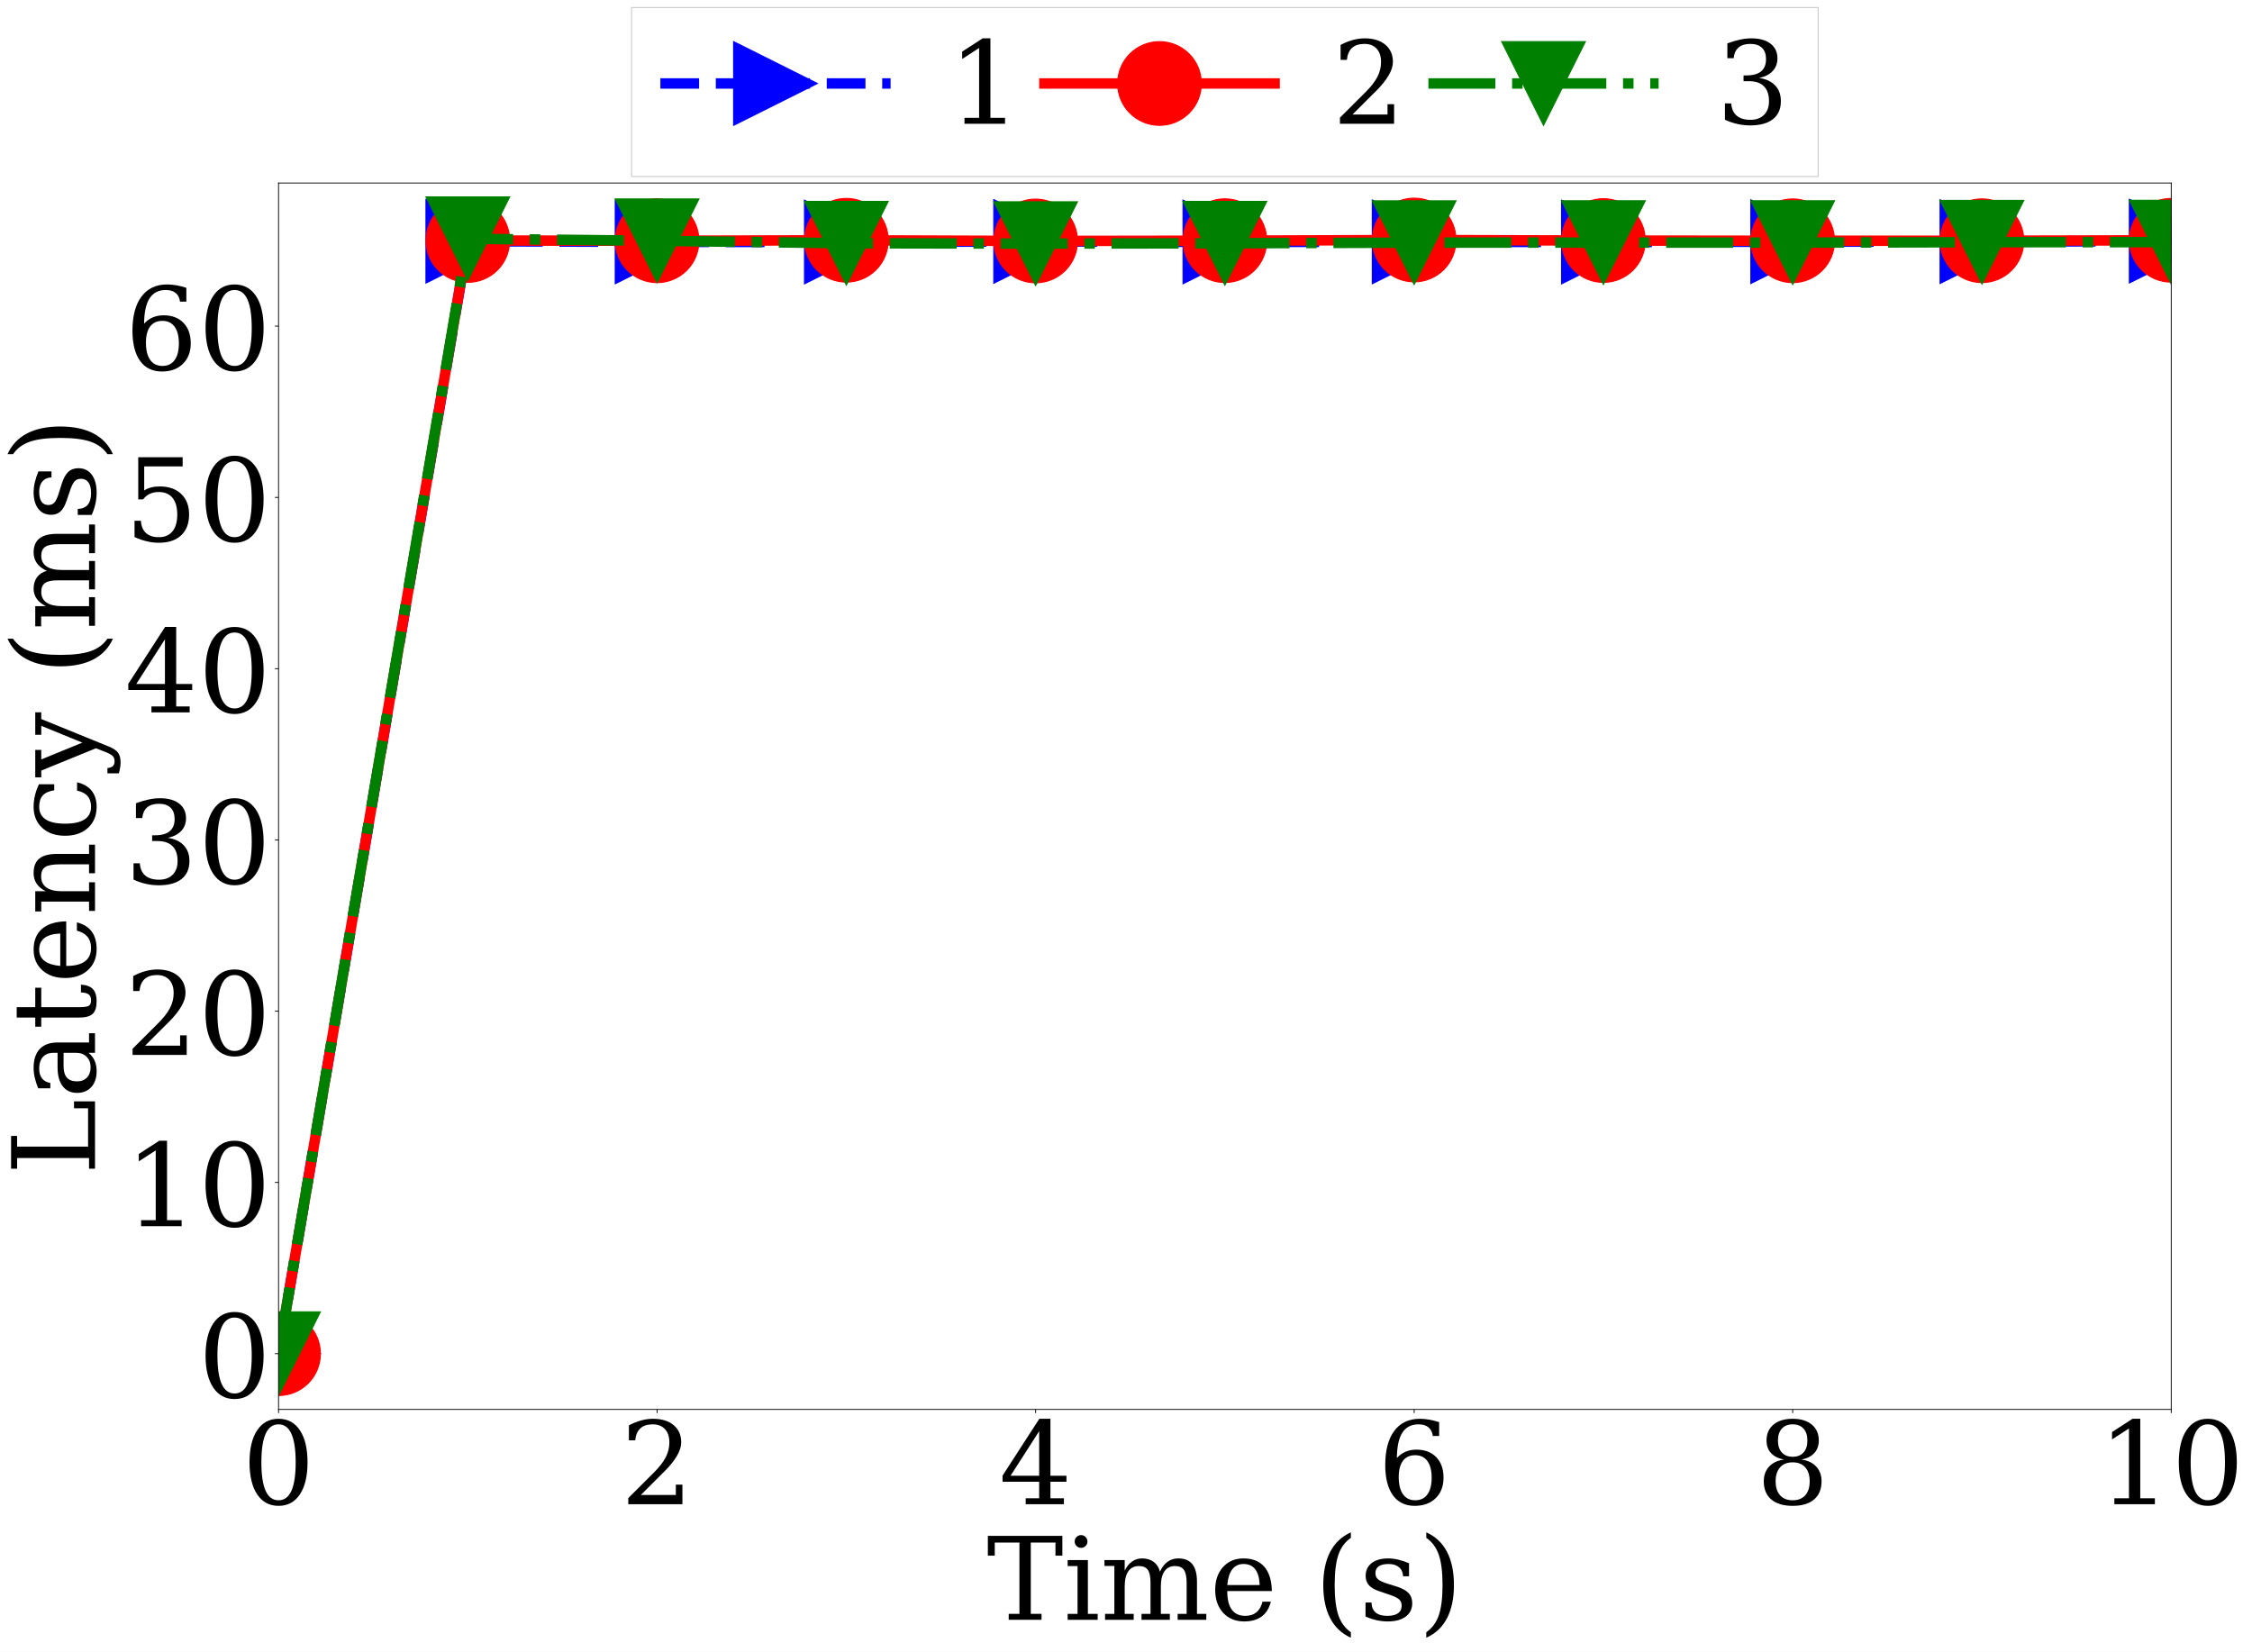
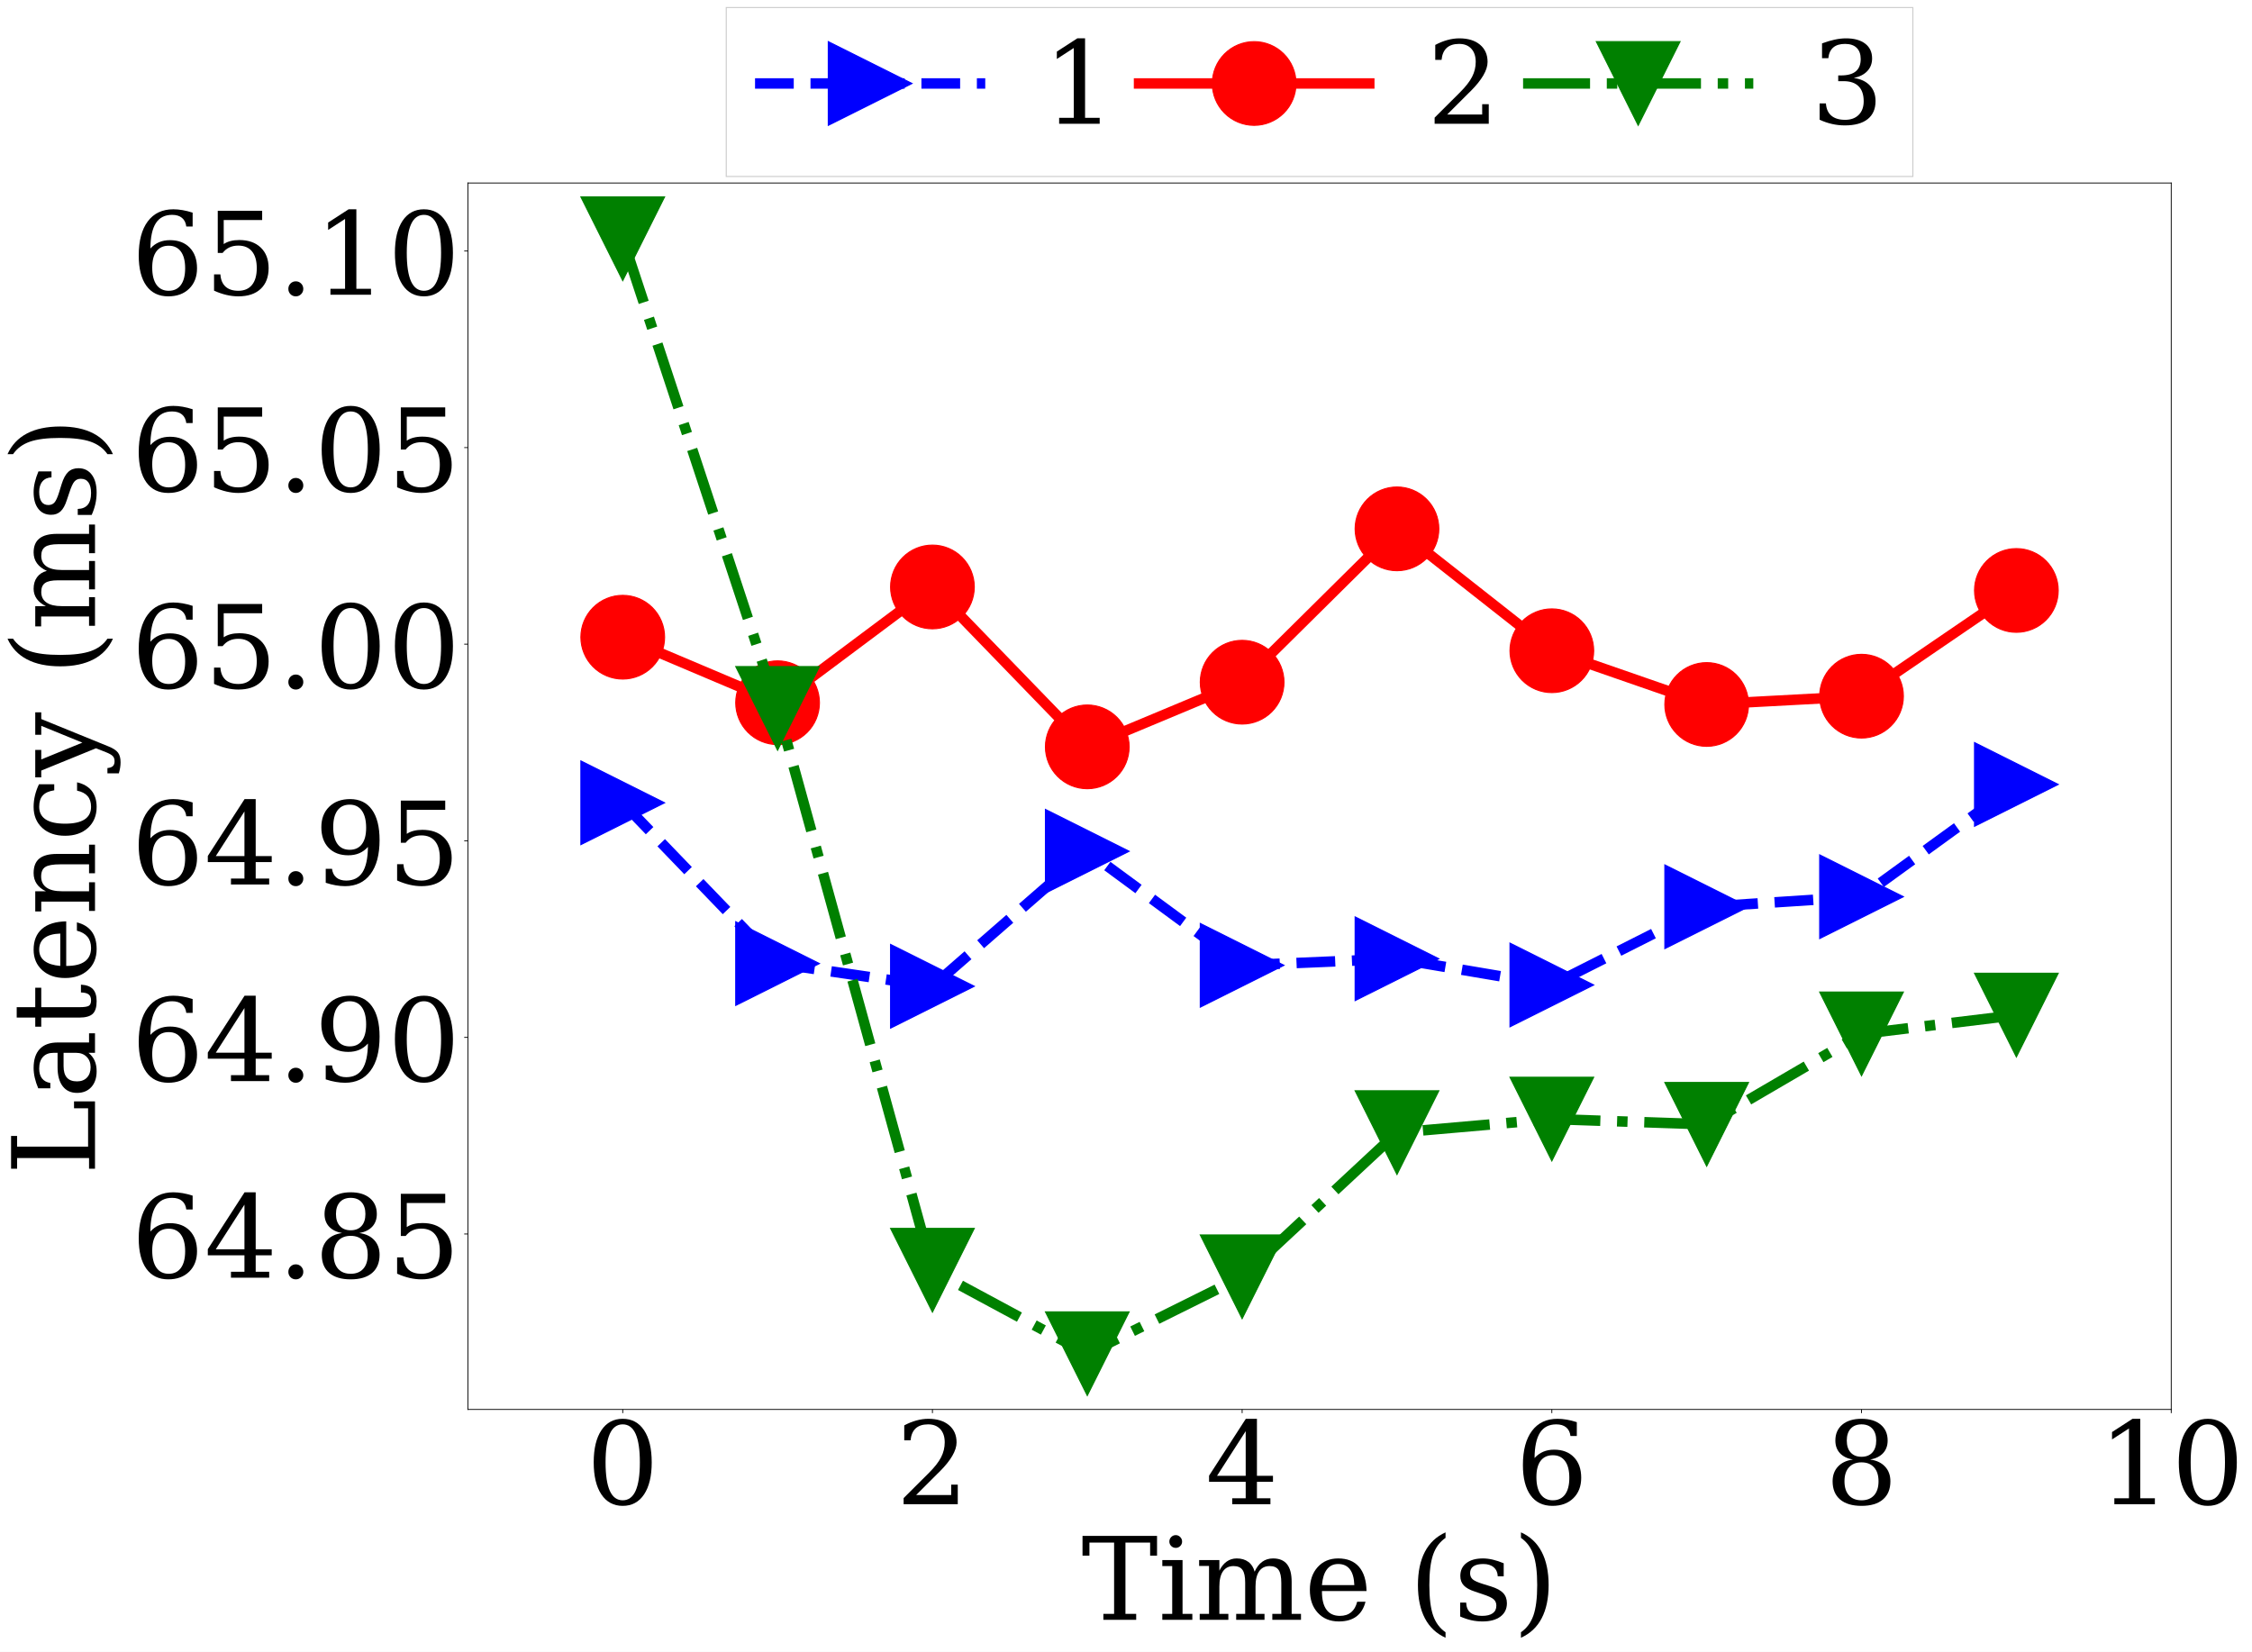
- <svg xmlns="http://www.w3.org/2000/svg" xmlns:xlink="http://www.w3.org/1999/xlink" width="2152.118pt" height="1578.09pt" viewBox="0 0 2152.118 1578.09" version="1.1">
+ <svg xmlns="http://www.w3.org/2000/svg" xmlns:xlink="http://www.w3.org/1999/xlink" width="2152.093pt" height="1578.09pt" viewBox="0 0 2152.093 1578.09" version="1.1">
  <defs>
    <style type="text/css">*{stroke-linejoin: round; stroke-linecap: butt}</style>
  </defs>
  <g id="figure_1">
    <g id="patch_1">
-       <path d="M 0 1578.09  L 2152.118 1578.09  L 2152.118 0  L 0 0  z " style="fill: #ffffff; stroke: #ffffff; stroke-linejoin: miter" />
+       <path d="M 0 1578.09  L 2152.093 1578.09  L 2152.093 0  L 0 0  z " style="fill: #ffffff; stroke: #ffffff; stroke-linejoin: miter" />
    </g>
    <g id="axes_1">
      <g id="patch_2">
-         <path d="M 266.198 1346.972  L 2074.931 1346.972  L 2074.931 174.895  L 266.198 174.895  z " style="fill: #ffffff" />
+         <path d="M 447.133 1346.972  L 2074.905 1346.972  L 2074.905 174.895  L 447.133 174.895  z " style="fill: #ffffff" />
      </g>
      <g id="matplotlib.axis_1">
        <g id="xtick_1">
          <g id="line2d_1">
            <defs>
-               <path id="m5464027786" d="M 0 0  L 0 3.5  " style="stroke: #000000; stroke-width: 0.8" />
-             </defs>
-             <g>
-               <use xlink:href="#m5464027786" x="266.198" y="1346.972" style="stroke: #000000; stroke-width: 0.8" />
+               <path id="ma555bbf91b" d="M 0 0  L 0 3.5  " style="stroke: #000000; stroke-width: 0.8" />
+             </defs>
+             <g>
+               <use xlink:href="#ma555bbf91b" x="595.112" y="1346.972" style="stroke: #000000; stroke-width: 0.8" />
            </g>
          </g>
          <g id="text_1">
-             <g transform="translate(231.2047 1437.554) scale(1.1 -1.1)">
+             <g transform="translate(560.1184 1437.554) scale(1.1 -1.1)">
              <defs>
                <path id="DejaVuSerif-30" d="M 2034 219  Q 2513 219 2750 744  Q 2988 1269 2988 2328  Q 2988 3391 2750 3916  Q 2513 4441 2034 4441  Q 1556 4441 1318 3916  Q 1081 3391 1081 2328  Q 1081 1269 1318 744  Q 1556 219 2034 219  z M 2034 -91  Q 1275 -91 848 546  Q 422 1184 422 2328  Q 422 3475 848 4112  Q 1275 4750 2034 4750  Q 2797 4750 3222 4112  Q 3647 3475 3647 2328  Q 3647 1184 3222 546  Q 2797 -91 2034 -91  z " transform="scale(0.015625)" />
              </defs>
              <use xlink:href="#DejaVuSerif-30" />
            </g>
          </g>
        </g>
        <g id="xtick_2">
          <g id="line2d_2">
            <g>
-               <use xlink:href="#m5464027786" x="627.945" y="1346.972" style="stroke: #000000; stroke-width: 0.8" />
+               <use xlink:href="#ma555bbf91b" x="891.071" y="1346.972" style="stroke: #000000; stroke-width: 0.8" />
            </g>
          </g>
          <g id="text_2">
-             <g transform="translate(592.9512 1437.554) scale(1.1 -1.1)">
+             <g transform="translate(856.077 1437.554) scale(1.1 -1.1)">
              <defs>
                <path id="DejaVuSerif-32" d="M 819 3553  L 469 3553  L 469 4384  Q 803 4563 1142 4656  Q 1481 4750 1806 4750  Q 2534 4750 2956 4397  Q 3378 4044 3378 3438  Q 3378 2753 2422 1800  Q 2347 1728 2309 1691  L 1131 513  L 3078 513  L 3078 1088  L 3444 1088  L 3444 0  L 434 0  L 434 341  L 1850 1753  Q 2319 2222 2519 2614  Q 2719 3006 2719 3438  Q 2719 3909 2473 4175  Q 2228 4441 1797 4441  Q 1350 4441 1106 4219  Q 863 3997 819 3553  z " transform="scale(0.015625)" />
              </defs>
              <use xlink:href="#DejaVuSerif-32" />
            </g>
          </g>
        </g>
        <g id="xtick_3">
          <g id="line2d_3">
            <g>
-               <use xlink:href="#m5464027786" x="989.691" y="1346.972" style="stroke: #000000; stroke-width: 0.8" />
+               <use xlink:href="#ma555bbf91b" x="1187.029" y="1346.972" style="stroke: #000000; stroke-width: 0.8" />
            </g>
          </g>
          <g id="text_3">
-             <g transform="translate(954.6977 1437.554) scale(1.1 -1.1)">
+             <g transform="translate(1152.036 1437.554) scale(1.1 -1.1)">
              <defs>
                <path id="DejaVuSerif-34" d="M 2234 1581  L 2234 4063  L 641 1581  L 2234 1581  z M 3609 0  L 1484 0  L 1484 331  L 2234 331  L 2234 1247  L 197 1247  L 197 1588  L 2241 4750  L 2859 4750  L 2859 1581  L 3750 1581  L 3750 1247  L 2859 1247  L 2859 331  L 3609 331  L 3609 0  z " transform="scale(0.015625)" />
              </defs>
              <use xlink:href="#DejaVuSerif-34" />
            </g>
          </g>
        </g>
        <g id="xtick_4">
          <g id="line2d_4">
            <g>
-               <use xlink:href="#m5464027786" x="1351.438" y="1346.972" style="stroke: #000000; stroke-width: 0.8" />
+               <use xlink:href="#ma555bbf91b" x="1482.988" y="1346.972" style="stroke: #000000; stroke-width: 0.8" />
            </g>
          </g>
          <g id="text_4">
-             <g transform="translate(1316.444 1437.554) scale(1.1 -1.1)">
+             <g transform="translate(1447.994 1437.554) scale(1.1 -1.1)">
              <defs>
                <path id="DejaVuSerif-36" d="M 2094 219  Q 2534 219 2771 542  Q 3009 866 3009 1472  Q 3009 2078 2771 2401  Q 2534 2725 2094 2725  Q 1647 2725 1412 2412  Q 1178 2100 1178 1509  Q 1178 888 1415 553  Q 1653 219 2094 219  z M 1075 2569  Q 1288 2803 1556 2918  Q 1825 3034 2163 3034  Q 2859 3034 3264 2615  Q 3669 2197 3669 1472  Q 3669 763 3233 336  Q 2797 -91 2069 -91  Q 1278 -91 853 498  Q 428 1088 428 2181  Q 428 3406 931 4078  Q 1434 4750 2350 4750  Q 2597 4750 2869 4703  Q 3141 4656 3425 4563  L 3425 3794  L 3072 3794  Q 3034 4109 2831 4275  Q 2628 4441 2284 4441  Q 1678 4441 1381 3981  Q 1084 3522 1075 2569  z " transform="scale(0.015625)" />
              </defs>
              <use xlink:href="#DejaVuSerif-36" />
            </g>
          </g>
        </g>
        <g id="xtick_5">
          <g id="line2d_5">
            <g>
-               <use xlink:href="#m5464027786" x="1713.184" y="1346.972" style="stroke: #000000; stroke-width: 0.8" />
+               <use xlink:href="#ma555bbf91b" x="1778.947" y="1346.972" style="stroke: #000000; stroke-width: 0.8" />
            </g>
          </g>
          <g id="text_5">
-             <g transform="translate(1678.191 1437.554) scale(1.1 -1.1)">
+             <g transform="translate(1743.953 1437.554) scale(1.1 -1.1)">
              <defs>
                <path id="DejaVuSerif-38" d="M 2981 1275  Q 2981 1775 2732 2051  Q 2484 2328 2034 2328  Q 1584 2328 1336 2051  Q 1088 1775 1088 1275  Q 1088 772 1336 495  Q 1584 219 2034 219  Q 2484 219 2732 495  Q 2981 772 2981 1275  z M 2853 3541  Q 2853 3966 2637 4203  Q 2422 4441 2034 4441  Q 1650 4441 1433 4203  Q 1216 3966 1216 3541  Q 1216 3113 1433 2875  Q 1650 2638 2034 2638  Q 2422 2638 2637 2875  Q 2853 3113 2853 3541  z M 2516 2484  Q 3047 2413 3344 2092  Q 3641 1772 3641 1275  Q 3641 619 3225 264  Q 2809 -91 2034 -91  Q 1263 -91 845 264  Q 428 619 428 1275  Q 428 1772 725 2092  Q 1022 2413 1556 2484  Q 1084 2569 832 2842  Q 581 3116 581 3541  Q 581 4103 968 4426  Q 1356 4750 2034 4750  Q 2713 4750 3100 4426  Q 3488 4103 3488 3541  Q 3488 3116 3236 2842  Q 2984 2569 2516 2484  z " transform="scale(0.015625)" />
              </defs>
              <use xlink:href="#DejaVuSerif-38" />
            </g>
          </g>
        </g>
        <g id="xtick_6">
          <g id="line2d_6">
            <g>
-               <use xlink:href="#m5464027786" x="2074.931" y="1346.972" style="stroke: #000000; stroke-width: 0.8" />
+               <use xlink:href="#ma555bbf91b" x="2074.905" y="1346.972" style="stroke: #000000; stroke-width: 0.8" />
            </g>
          </g>
          <g id="text_6">
-             <g transform="translate(2004.943 1437.554) scale(1.1 -1.1)">
+             <g transform="translate(2004.918 1437.554) scale(1.1 -1.1)">
              <defs>
                <path id="DejaVuSerif-31" d="M 909 0  L 909 331  L 1722 331  L 1722 4213  L 781 3603  L 781 4013  L 1919 4750  L 2350 4750  L 2350 331  L 3163 331  L 3163 0  L 909 0  z " transform="scale(0.015625)" />
              </defs>
              <use xlink:href="#DejaVuSerif-31" />
              <use xlink:href="#DejaVuSerif-30" x="63.623" />
            </g>
          </g>
        </g>
        <g id="text_7">
-           <g transform="translate(942.9592 1548.014) scale(1.1 -1.1)">
+           <g transform="translate(1033.414 1548.014) scale(1.1 -1.1)">
            <defs>
              <path id="DejaVuSerif-54" d="M 1222 0  L 1222 331  L 1819 331  L 1819 4294  L 447 4294  L 447 3566  L 63 3566  L 63 4666  L 4206 4666  L 4206 3566  L 3822 3566  L 3822 4294  L 2450 4294  L 2450 331  L 3047 331  L 3047 0  L 1222 0  z " transform="scale(0.015625)" />
              <path id="DejaVuSerif-69" d="M 622 4353  Q 622 4497 726 4603  Q 831 4709 978 4709  Q 1122 4709 1226 4603  Q 1331 4497 1331 4353  Q 1331 4206 1228 4103  Q 1125 4000 978 4000  Q 831 4000 726 4103  Q 622 4206 622 4353  z M 1356 331  L 1900 331  L 1900 0  L 231 0  L 231 331  L 781 331  L 781 2988  L 231 2988  L 231 3322  L 1356 3322  L 1356 331  z " transform="scale(0.015625)" />
              <path id="DejaVuSerif-6d" d="M 3316 2675  Q 3481 3041 3739 3227  Q 3997 3413 4341 3413  Q 4863 3413 5119 3089  Q 5375 2766 5375 2113  L 5375 331  L 5894 331  L 5894 0  L 4300 0  L 4300 331  L 4800 331  L 4800 2047  Q 4800 2556 4650 2772  Q 4500 2988 4153 2988  Q 3769 2988 3567 2697  Q 3366 2406 3366 1850  L 3366 331  L 3866 331  L 3866 0  L 2291 0  L 2291 331  L 2791 331  L 2791 2069  Q 2791 2566 2641 2777  Q 2491 2988 2144 2988  Q 1759 2988 1557 2697  Q 1356 2406 1356 1850  L 1356 331  L 1856 331  L 1856 0  L 263 0  L 263 331  L 781 331  L 781 2994  L 231 2994  L 231 3322  L 1356 3322  L 1356 2731  Q 1516 3063 1762 3238  Q 2009 3413 2322 3413  Q 2709 3413 2968 3220  Q 3228 3028 3316 2675  z " transform="scale(0.015625)" />
              <path id="DejaVuSerif-65" d="M 3469 1600  L 991 1600  L 991 1575  Q 991 903 1244 561  Q 1497 219 1991 219  Q 2369 219 2611 417  Q 2853 616 2950 1006  L 3413 1006  Q 3275 459 2904 184  Q 2534 -91 1931 -91  Q 1203 -91 761 389  Q 319 869 319 1663  Q 319 2450 753 2931  Q 1188 3413 1894 3413  Q 2647 3413 3050 2948  Q 3453 2484 3469 1600  z M 2791 1931  Q 2772 2513 2545 2808  Q 2319 3103 1894 3103  Q 1497 3103 1269 2806  Q 1041 2509 991 1931  L 2791 1931  z " transform="scale(0.015625)" />
              <path id="DejaVuSerif-20" transform="scale(0.015625)" />
              <path id="DejaVuSerif-28" d="M 2041 -997  Q 1281 -656 893 83  Q 506 822 506 1931  Q 506 3044 893 3783  Q 1281 4522 2041 4863  L 2041 4556  Q 1559 4225 1350 3623  Q 1141 3022 1141 1931  Q 1141 844 1350 242  Q 1559 -359 2041 -691  L 2041 -997  z " transform="scale(0.015625)" />
              <path id="DejaVuSerif-73" d="M 359 184  L 359 959  L 691 959  Q 703 588 923 403  Q 1144 219 1575 219  Q 1963 219 2166 364  Q 2369 509 2369 788  Q 2369 1006 2220 1140  Q 2072 1275 1594 1428  L 1178 1569  Q 750 1706 558 1912  Q 366 2119 366 2438  Q 366 2894 700 3153  Q 1034 3413 1625 3413  Q 1888 3413 2178 3344  Q 2469 3275 2778 3144  L 2778 2419  L 2447 2419  Q 2434 2741 2221 2922  Q 2009 3103 1644 3103  Q 1281 3103 1095 2975  Q 909 2847 909 2591  Q 909 2381 1050 2254  Q 1191 2128 1613 1997  L 2069 1856  Q 2541 1709 2748 1489  Q 2956 1269 2956 922  Q 2956 450 2595 179  Q 2234 -91 1600 -91  Q 1278 -91 972 -22  Q 666 47 359 184  z " transform="scale(0.015625)" />
              <path id="DejaVuSerif-29" d="M 453 -997  L 453 -691  Q 934 -359 1145 242  Q 1356 844 1356 1931  Q 1356 3022 1145 3623  Q 934 4225 453 4556  L 453 4863  Q 1216 4522 1603 3783  Q 1991 3044 1991 1931  Q 1991 822 1603 83  Q 1216 -656 453 -997  z " transform="scale(0.015625)" />
            </defs>
            <use xlink:href="#DejaVuSerif-54" />
            <use xlink:href="#DejaVuSerif-69" x="66.699" />
            <use xlink:href="#DejaVuSerif-6d" x="98.682" />
            <use xlink:href="#DejaVuSerif-65" x="193.506" />
            <use xlink:href="#DejaVuSerif-20" x="252.686" />
            <use xlink:href="#DejaVuSerif-28" x="284.473" />
            <use xlink:href="#DejaVuSerif-73" x="323.486" />
            <use xlink:href="#DejaVuSerif-29" x="374.805" />
          </g>
        </g>
      </g>
      <g id="matplotlib.axis_2">
        <g id="ytick_1">
          <g id="line2d_7">
            <defs>
-               <path id="mc43e40d592" d="M 0 0  L -3.5 0  " style="stroke: #000000; stroke-width: 0.8" />
-             </defs>
-             <g>
-               <use xlink:href="#mc43e40d592" x="266.198" y="1293.695" style="stroke: #000000; stroke-width: 0.8" />
+               <path id="med14269c30" d="M 0 0  L -3.5 0  " style="stroke: #000000; stroke-width: 0.8" />
+             </defs>
+             <g>
+               <use xlink:href="#med14269c30" x="447.133" y="1179.293" style="stroke: #000000; stroke-width: 0.8" />
            </g>
          </g>
          <g id="text_8">
-             <g transform="translate(189.2109 1335.487) scale(1.1 -1.1)">
-               <use xlink:href="#DejaVuSerif-30" />
+             <g transform="translate(125.2234 1221.085) scale(1.1 -1.1)">
+               <defs>
+                 <path id="DejaVuSerif-2e" d="M 603 325  Q 603 500 722 622  Q 841 744 1019 744  Q 1191 744 1312 622  Q 1434 500 1434 325  Q 1434 153 1312 31  Q 1191 -91 1019 -91  Q 841 -91 722 29  Q 603 150 603 325  z " transform="scale(0.015625)" />
+                 <path id="DejaVuSerif-35" d="M 3219 4666  L 3219 4153  L 1081 4153  L 1081 2816  Q 1244 2928 1461 2984  Q 1678 3041 1947 3041  Q 2703 3041 3140 2622  Q 3578 2203 3578 1478  Q 3578 738 3136 323  Q 2694 -91 1894 -91  Q 1572 -91 1234 -12  Q 897 66 544 225  L 544 1131  L 897 1131  Q 925 688 1179 453  Q 1434 219 1894 219  Q 2388 219 2653 544  Q 2919 869 2919 1478  Q 2919 2084 2655 2407  Q 2391 2731 1894 2731  Q 1613 2731 1398 2631  Q 1184 2531 1019 2322  L 750 2322  L 750 4666  L 3219 4666  z " transform="scale(0.015625)" />
+               </defs>
+               <use xlink:href="#DejaVuSerif-36" />
+               <use xlink:href="#DejaVuSerif-34" x="63.623" />
+               <use xlink:href="#DejaVuSerif-2e" x="127.246" />
+               <use xlink:href="#DejaVuSerif-38" x="159.033" />
+               <use xlink:href="#DejaVuSerif-35" x="222.656" />
            </g>
          </g>
        </g>
        <g id="ytick_2">
          <g id="line2d_8">
            <g>
-               <use xlink:href="#mc43e40d592" x="266.198" y="1130.028" style="stroke: #000000; stroke-width: 0.8" />
+               <use xlink:href="#med14269c30" x="447.133" y="991.407" style="stroke: #000000; stroke-width: 0.8" />
            </g>
          </g>
          <g id="text_9">
-             <g transform="translate(119.2234 1171.82) scale(1.1 -1.1)">
-               <use xlink:href="#DejaVuSerif-31" />
-               <use xlink:href="#DejaVuSerif-30" x="63.623" />
+             <g transform="translate(125.2234 1033.198) scale(1.1 -1.1)">
+               <defs>
+                 <path id="DejaVuSerif-39" d="M 2994 2091  Q 2784 1856 2512 1740  Q 2241 1625 1900 1625  Q 1206 1625 804 2044  Q 403 2463 403 3188  Q 403 3897 839 4323  Q 1275 4750 2003 4750  Q 2794 4750 3217 4161  Q 3641 3572 3641 2478  Q 3641 1253 3137 581  Q 2634 -91 1722 -91  Q 1475 -91 1203 -44  Q 931 3 647 97  L 647 872  L 997 872  Q 1038 556 1241 387  Q 1444 219 1784 219  Q 2391 219 2687 676  Q 2984 1134 2994 2091  z M 1978 4441  Q 1534 4441 1298 4117  Q 1063 3794 1063 3188  Q 1063 2581 1298 2256  Q 1534 1931 1978 1931  Q 2422 1931 2658 2245  Q 2894 2559 2894 3150  Q 2894 3772 2656 4106  Q 2419 4441 1978 4441  z " transform="scale(0.015625)" />
+               </defs>
+               <use xlink:href="#DejaVuSerif-36" />
+               <use xlink:href="#DejaVuSerif-34" x="63.623" />
+               <use xlink:href="#DejaVuSerif-2e" x="127.246" />
+               <use xlink:href="#DejaVuSerif-39" x="159.033" />
+               <use xlink:href="#DejaVuSerif-30" x="222.656" />
            </g>
          </g>
        </g>
        <g id="ytick_3">
          <g id="line2d_9">
            <g>
-               <use xlink:href="#mc43e40d592" x="266.198" y="966.361" style="stroke: #000000; stroke-width: 0.8" />
+               <use xlink:href="#med14269c30" x="447.133" y="803.521" style="stroke: #000000; stroke-width: 0.8" />
            </g>
          </g>
          <g id="text_10">
-             <g transform="translate(119.2234 1008.152) scale(1.1 -1.1)">
-               <use xlink:href="#DejaVuSerif-32" />
-               <use xlink:href="#DejaVuSerif-30" x="63.623" />
+             <g transform="translate(125.2234 845.3121) scale(1.1 -1.1)">
+               <use xlink:href="#DejaVuSerif-36" />
+               <use xlink:href="#DejaVuSerif-34" x="63.623" />
+               <use xlink:href="#DejaVuSerif-2e" x="127.246" />
+               <use xlink:href="#DejaVuSerif-39" x="159.033" />
+               <use xlink:href="#DejaVuSerif-35" x="222.656" />
            </g>
          </g>
        </g>
        <g id="ytick_4">
          <g id="line2d_10">
            <g>
-               <use xlink:href="#mc43e40d592" x="266.198" y="802.694" style="stroke: #000000; stroke-width: 0.8" />
+               <use xlink:href="#med14269c30" x="447.133" y="615.634" style="stroke: #000000; stroke-width: 0.8" />
            </g>
          </g>
          <g id="text_11">
-             <g transform="translate(119.2234 844.4851) scale(1.1 -1.1)">
-               <defs>
-                 <path id="DejaVuSerif-33" d="M 622 4469  Q 988 4606 1323 4678  Q 1659 4750 1953 4750  Q 2638 4750 3022 4454  Q 3406 4159 3406 3634  Q 3406 3213 3140 2930  Q 2875 2647 2388 2547  Q 2963 2466 3280 2130  Q 3597 1794 3597 1259  Q 3597 606 3158 257  Q 2719 -91 1894 -91  Q 1528 -91 1179 -12  Q 831 66 488 225  L 488 1131  L 838 1131  Q 869 681 1141 450  Q 1413 219 1906 219  Q 2384 219 2661 495  Q 2938 772 2938 1253  Q 2938 1803 2653 2086  Q 2369 2369 1819 2369  L 1522 2369  L 1522 2688  L 1678 2688  Q 2225 2688 2498 2914  Q 2772 3141 2772 3597  Q 2772 4006 2547 4223  Q 2322 4441 1900 4441  Q 1478 4441 1245 4241  Q 1013 4041 972 3647  L 622 3647  L 622 4469  z " transform="scale(0.015625)" />
-               </defs>
-               <use xlink:href="#DejaVuSerif-33" />
-               <use xlink:href="#DejaVuSerif-30" x="63.623" />
+             <g transform="translate(125.2234 657.4257) scale(1.1 -1.1)">
+               <use xlink:href="#DejaVuSerif-36" />
+               <use xlink:href="#DejaVuSerif-35" x="63.623" />
+               <use xlink:href="#DejaVuSerif-2e" x="127.246" />
+               <use xlink:href="#DejaVuSerif-30" x="159.033" />
+               <use xlink:href="#DejaVuSerif-30" x="222.656" />
            </g>
          </g>
        </g>
        <g id="ytick_5">
          <g id="line2d_11">
            <g>
-               <use xlink:href="#mc43e40d592" x="266.198" y="639.026" style="stroke: #000000; stroke-width: 0.8" />
+               <use xlink:href="#med14269c30" x="447.133" y="427.748" style="stroke: #000000; stroke-width: 0.8" />
            </g>
          </g>
          <g id="text_12">
-             <g transform="translate(119.2234 680.8179) scale(1.1 -1.1)">
-               <use xlink:href="#DejaVuSerif-34" />
-               <use xlink:href="#DejaVuSerif-30" x="63.623" />
+             <g transform="translate(125.2234 469.5393) scale(1.1 -1.1)">
+               <use xlink:href="#DejaVuSerif-36" />
+               <use xlink:href="#DejaVuSerif-35" x="63.623" />
+               <use xlink:href="#DejaVuSerif-2e" x="127.246" />
+               <use xlink:href="#DejaVuSerif-30" x="159.033" />
+               <use xlink:href="#DejaVuSerif-35" x="222.656" />
            </g>
          </g>
        </g>
        <g id="ytick_6">
          <g id="line2d_12">
            <g>
-               <use xlink:href="#mc43e40d592" x="266.198" y="475.359" style="stroke: #000000; stroke-width: 0.8" />
+               <use xlink:href="#med14269c30" x="447.133" y="239.862" style="stroke: #000000; stroke-width: 0.8" />
            </g>
          </g>
          <g id="text_13">
-             <g transform="translate(119.2234 517.1507) scale(1.1 -1.1)">
-               <defs>
-                 <path id="DejaVuSerif-35" d="M 3219 4666  L 3219 4153  L 1081 4153  L 1081 2816  Q 1244 2928 1461 2984  Q 1678 3041 1947 3041  Q 2703 3041 3140 2622  Q 3578 2203 3578 1478  Q 3578 738 3136 323  Q 2694 -91 1894 -91  Q 1572 -91 1234 -12  Q 897 66 544 225  L 544 1131  L 897 1131  Q 925 688 1179 453  Q 1434 219 1894 219  Q 2388 219 2653 544  Q 2919 869 2919 1478  Q 2919 2084 2655 2407  Q 2391 2731 1894 2731  Q 1613 2731 1398 2631  Q 1184 2531 1019 2322  L 750 2322  L 750 4666  L 3219 4666  z " transform="scale(0.015625)" />
-               </defs>
-               <use xlink:href="#DejaVuSerif-35" />
-               <use xlink:href="#DejaVuSerif-30" x="63.623" />
-             </g>
-           </g>
-         </g>
-         <g id="ytick_7">
-           <g id="line2d_13">
-             <g>
-               <use xlink:href="#mc43e40d592" x="266.198" y="311.692" style="stroke: #000000; stroke-width: 0.8" />
-             </g>
-           </g>
-           <g id="text_14">
-             <g transform="translate(119.2234 353.4835) scale(1.1 -1.1)">
-               <use xlink:href="#DejaVuSerif-36" />
-               <use xlink:href="#DejaVuSerif-30" x="63.623" />
-             </g>
-           </g>
-         </g>
-         <g id="text_15">
+             <g transform="translate(125.2234 281.653) scale(1.1 -1.1)">
+               <use xlink:href="#DejaVuSerif-36" />
+               <use xlink:href="#DejaVuSerif-35" x="63.623" />
+               <use xlink:href="#DejaVuSerif-2e" x="127.246" />
+               <use xlink:href="#DejaVuSerif-31" x="159.033" />
+               <use xlink:href="#DejaVuSerif-30" x="222.656" />
+             </g>
+           </g>
+         </g>
+         <g id="text_14">
          <g transform="translate(90.78281 1122.979) rotate(-90) scale(1.1 -1.1)">
            <defs>
              <path id="DejaVuSerif-4c" d="M 353 0  L 353 331  L 947 331  L 947 4331  L 353 4331  L 353 4666  L 2175 4666  L 2175 4331  L 1581 4331  L 1581 384  L 3713 384  L 3713 1166  L 4097 1166  L 4097 0  L 353 0  z " transform="scale(0.015625)" />
              <path id="DejaVuSerif-61" d="M 2547 1044  L 2547 1747  L 1806 1747  Q 1378 1747 1168 1562  Q 959 1378 959 997  Q 959 650 1171 447  Q 1384 244 1747 244  Q 2106 244 2326 466  Q 2547 688 2547 1044  z M 3122 2075  L 3122 331  L 3634 331  L 3634 0  L 2547 0  L 2547 359  Q 2356 128 2106 18  Q 1856 -91 1522 -91  Q 969 -91 644 203  Q 319 497 319 997  Q 319 1513 691 1797  Q 1063 2081 1741 2081  L 2547 2081  L 2547 2309  Q 2547 2688 2317 2895  Q 2088 3103 1672 3103  Q 1328 3103 1125 2947  Q 922 2791 872 2484  L 575 2484  L 575 3156  Q 875 3284 1158 3348  Q 1441 3413 1709 3413  Q 2400 3413 2761 3070  Q 3122 2728 3122 2075  z " transform="scale(0.015625)" />
              <path id="DejaVuSerif-74" d="M 691 2988  L 184 2988  L 184 3322  L 691 3322  L 691 4353  L 1269 4353  L 1269 3322  L 2350 3322  L 2350 2988  L 1269 2988  L 1269 878  Q 1269 456 1350 337  Q 1431 219 1650 219  Q 1875 219 1978 351  Q 2081 484 2088 781  L 2522 781  Q 2497 328 2275 118  Q 2053 -91 1600 -91  Q 1103 -91 897 129  Q 691 350 691 878  L 691 2988  z " transform="scale(0.015625)" />
              <path id="DejaVuSerif-6e" d="M 263 0  L 263 331  L 781 331  L 781 2988  L 231 2988  L 231 3322  L 1356 3322  L 1356 2731  Q 1516 3069 1770 3241  Q 2025 3413 2363 3413  Q 2913 3413 3172 3097  Q 3431 2781 3431 2113  L 3431 331  L 3944 331  L 3944 0  L 2356 0  L 2356 331  L 2853 331  L 2853 1931  Q 2853 2541 2703 2767  Q 2553 2994 2175 2994  Q 1775 2994 1565 2701  Q 1356 2409 1356 1850  L 1356 331  L 1856 331  L 1856 0  L 263 0  z " transform="scale(0.015625)" />
              <path id="DejaVuSerif-63" d="M 3291 997  Q 3169 466 2822 187  Q 2475 -91 1925 -91  Q 1200 -91 759 389  Q 319 869 319 1663  Q 319 2459 759 2936  Q 1200 3413 1925 3413  Q 2241 3413 2553 3339  Q 2866 3266 3181 3116  L 3181 2266  L 2847 2266  Q 2781 2703 2561 2903  Q 2341 3103 1931 3103  Q 1466 3103 1228 2742  Q 991 2381 991 1663  Q 991 944 1227 581  Q 1463 219 1931 219  Q 2303 219 2525 412  Q 2747 606 2828 997  L 3291 997  z " transform="scale(0.015625)" />
              <path id="DejaVuSerif-79" d="M 1381 -609  L 1600 -56  L 359 2988  L -19 2988  L -19 3322  L 1509 3322  L 1509 2988  L 978 2988  L 1913 703  L 2847 2988  L 2350 2988  L 2350 3322  L 3597 3322  L 3597 2988  L 3225 2988  L 1703 -750  Q 1547 -1138 1356 -1280  Q 1166 -1422 819 -1422  Q 672 -1422 517 -1397  Q 363 -1372 206 -1325  L 206 -691  L 500 -691  Q 519 -903 608 -995  Q 697 -1088 884 -1088  Q 1056 -1088 1161 -992  Q 1266 -897 1381 -609  z " transform="scale(0.015625)" />
            </defs>
            <use xlink:href="#DejaVuSerif-4c" />
            <use xlink:href="#DejaVuSerif-61" x="66.406" />
            <use xlink:href="#DejaVuSerif-74" x="126.025" />
            <use xlink:href="#DejaVuSerif-65" x="166.211" />
            <use xlink:href="#DejaVuSerif-6e" x="225.391" />
            <use xlink:href="#DejaVuSerif-63" x="289.795" />
            <use xlink:href="#DejaVuSerif-79" x="345.801" />
            <use xlink:href="#DejaVuSerif-20" x="402.295" />
            <use xlink:href="#DejaVuSerif-28" x="434.082" />
            <use xlink:href="#DejaVuSerif-6d" x="473.096" />
            <use xlink:href="#DejaVuSerif-73" x="567.92" />
            <use xlink:href="#DejaVuSerif-29" x="619.238" />
          </g>
        </g>
      </g>
+       <g id="line2d_13">
+         <path d="M 595.112 767.196  L 743.091 920.845  L 891.071 942.557  L 1039.05 813.541  L 1187.029 922.515  L 1335.009 916.252  L 1482.988 941.304  L 1630.967 866.567  L 1778.947 856.964  L 1926.926 749.66  " clip-path="url(#p0bfce5492b)" style="fill: none; stroke-dasharray: 37,16; stroke-dashoffset: 0; stroke: #0000ff; stroke-width: 10" />
+         <defs>
+           <path id="m8f260665fe" d="M 40 0  L -40 -40  L -40 40  z " style="stroke: #0000ff; stroke-linejoin: miter" />
+         </defs>
+         <g clip-path="url(#p0bfce5492b)">
+           <use xlink:href="#m8f260665fe" x="595.112" y="767.196" style="fill: #0000ff; stroke: #0000ff; stroke-linejoin: miter" />
+           <use xlink:href="#m8f260665fe" x="743.091" y="920.845" style="fill: #0000ff; stroke: #0000ff; stroke-linejoin: miter" />
+           <use xlink:href="#m8f260665fe" x="891.071" y="942.557" style="fill: #0000ff; stroke: #0000ff; stroke-linejoin: miter" />
+           <use xlink:href="#m8f260665fe" x="1039.05" y="813.541" style="fill: #0000ff; stroke: #0000ff; stroke-linejoin: miter" />
+           <use xlink:href="#m8f260665fe" x="1187.029" y="922.515" style="fill: #0000ff; stroke: #0000ff; stroke-linejoin: miter" />
+           <use xlink:href="#m8f260665fe" x="1335.009" y="916.252" style="fill: #0000ff; stroke: #0000ff; stroke-linejoin: miter" />
+           <use xlink:href="#m8f260665fe" x="1482.988" y="941.304" style="fill: #0000ff; stroke: #0000ff; stroke-linejoin: miter" />
+           <use xlink:href="#m8f260665fe" x="1630.967" y="866.567" style="fill: #0000ff; stroke: #0000ff; stroke-linejoin: miter" />
+           <use xlink:href="#m8f260665fe" x="1778.947" y="856.964" style="fill: #0000ff; stroke: #0000ff; stroke-linejoin: miter" />
+           <use xlink:href="#m8f260665fe" x="1926.926" y="749.66" style="fill: #0000ff; stroke: #0000ff; stroke-linejoin: miter" />
+         </g>
+       </g>
      <g id="line2d_14">
-         <path d="M 266.198 1293.695  L 447.072 230.519  L 627.945 231.188  L 808.818 231.282  L 989.691 230.72  L 1170.565 231.195  L 1351.438 231.168  L 1532.311 231.277  L 1713.184 230.951  L 1894.058 230.91  L 2074.931 230.442  " clip-path="url(#pf23d8e208b)" style="fill: none; stroke-dasharray: 37,16; stroke-dashoffset: 0; stroke: #0000ff; stroke-width: 10" />
+         <path d="M 595.112 608.954  L 743.091 671.583  L 891.071 560.938  L 1039.05 713.753  L 1187.029 651.959  L 1335.009 505.408  L 1482.988 621.897  L 1630.967 673.253  L 1778.947 665.32  L 1926.926 564.279  " clip-path="url(#p0bfce5492b)" style="fill: none; stroke: #ff0000; stroke-width: 10; stroke-linecap: square" />
        <defs>
-           <path id="m5621ad50df" d="M 40 0  L -40 -40  L -40 40  z " style="stroke: #0000ff; stroke-linejoin: miter" />
+           <path id="mfce37a09cc" d="M 0 40  C 10.608 40 20.783 35.785 28.284 28.284  C 35.785 20.783 40 10.608 40 0  C 40 -10.608 35.785 -20.783 28.284 -28.284  C 20.783 -35.785 10.608 -40 0 -40  C -10.608 -40 -20.783 -35.785 -28.284 -28.284  C -35.785 -20.783 -40 -10.608 -40 0  C -40 10.608 -35.785 20.783 -28.284 28.284  C -20.783 35.785 -10.608 40 0 40  z " style="stroke: #ff0000" />
        </defs>
-         <g clip-path="url(#pf23d8e208b)">
-           <use xlink:href="#m5621ad50df" x="266.198" y="1293.695" style="fill: #0000ff; stroke: #0000ff; stroke-linejoin: miter" />
-           <use xlink:href="#m5621ad50df" x="447.072" y="230.519" style="fill: #0000ff; stroke: #0000ff; stroke-linejoin: miter" />
-           <use xlink:href="#m5621ad50df" x="627.945" y="231.188" style="fill: #0000ff; stroke: #0000ff; stroke-linejoin: miter" />
-           <use xlink:href="#m5621ad50df" x="808.818" y="231.282" style="fill: #0000ff; stroke: #0000ff; stroke-linejoin: miter" />
-           <use xlink:href="#m5621ad50df" x="989.691" y="230.72" style="fill: #0000ff; stroke: #0000ff; stroke-linejoin: miter" />
-           <use xlink:href="#m5621ad50df" x="1170.565" y="231.195" style="fill: #0000ff; stroke: #0000ff; stroke-linejoin: miter" />
-           <use xlink:href="#m5621ad50df" x="1351.438" y="231.168" style="fill: #0000ff; stroke: #0000ff; stroke-linejoin: miter" />
-           <use xlink:href="#m5621ad50df" x="1532.311" y="231.277" style="fill: #0000ff; stroke: #0000ff; stroke-linejoin: miter" />
-           <use xlink:href="#m5621ad50df" x="1713.184" y="230.951" style="fill: #0000ff; stroke: #0000ff; stroke-linejoin: miter" />
-           <use xlink:href="#m5621ad50df" x="1894.058" y="230.91" style="fill: #0000ff; stroke: #0000ff; stroke-linejoin: miter" />
-           <use xlink:href="#m5621ad50df" x="2074.931" y="230.442" style="fill: #0000ff; stroke: #0000ff; stroke-linejoin: miter" />
+         <g clip-path="url(#p0bfce5492b)">
+           <use xlink:href="#mfce37a09cc" x="595.112" y="608.954" style="fill: #ff0000; stroke: #ff0000" />
+           <use xlink:href="#mfce37a09cc" x="743.091" y="671.583" style="fill: #ff0000; stroke: #ff0000" />
+           <use xlink:href="#mfce37a09cc" x="891.071" y="560.938" style="fill: #ff0000; stroke: #ff0000" />
+           <use xlink:href="#mfce37a09cc" x="1039.05" y="713.753" style="fill: #ff0000; stroke: #ff0000" />
+           <use xlink:href="#mfce37a09cc" x="1187.029" y="651.959" style="fill: #ff0000; stroke: #ff0000" />
+           <use xlink:href="#mfce37a09cc" x="1335.009" y="505.408" style="fill: #ff0000; stroke: #ff0000" />
+           <use xlink:href="#mfce37a09cc" x="1482.988" y="621.897" style="fill: #ff0000; stroke: #ff0000" />
+           <use xlink:href="#mfce37a09cc" x="1630.967" y="673.253" style="fill: #ff0000; stroke: #ff0000" />
+           <use xlink:href="#mfce37a09cc" x="1778.947" y="665.32" style="fill: #ff0000; stroke: #ff0000" />
+           <use xlink:href="#mfce37a09cc" x="1926.926" y="564.279" style="fill: #ff0000; stroke: #ff0000" />
        </g>
      </g>
      <g id="line2d_15">
-         <path d="M 266.198 1293.695  L 447.072 229.829  L 627.945 230.102  L 808.818 229.62  L 989.691 230.286  L 1170.565 230.017  L 1351.438 229.378  L 1532.311 229.886  L 1713.184 230.109  L 1894.058 230.075  L 2074.931 229.635  " clip-path="url(#pf23d8e208b)" style="fill: none; stroke: #ff0000; stroke-width: 10; stroke-linecap: square" />
+         <path d="M 595.112 228.171  L 743.091 677.011  L 891.071 1213.948  L 1039.05 1293.695  L 1187.029 1220.211  L 1335.009 1082.428  L 1482.988 1069.484  L 1630.967 1074.495  L 1778.947 988.067  L 1926.926 970.113  " clip-path="url(#p0bfce5492b)" style="fill: none; stroke-dasharray: 64,16,10,16; stroke-dashoffset: 0; stroke: #008000; stroke-width: 10" />
        <defs>
-           <path id="mbe3fcc3d3e" d="M 0 40  C 10.608 40 20.783 35.785 28.284 28.284  C 35.785 20.783 40 10.608 40 0  C 40 -10.608 35.785 -20.783 28.284 -28.284  C 20.783 -35.785 10.608 -40 0 -40  C -10.608 -40 -20.783 -35.785 -28.284 -28.284  C -35.785 -20.783 -40 -10.608 -40 0  C -40 10.608 -35.785 20.783 -28.284 28.284  C -20.783 35.785 -10.608 40 0 40  z " style="stroke: #ff0000" />
+           <path id="m2d10933825" d="M -0 40  L 40 -40  L -40 -40  z " style="stroke: #008000; stroke-linejoin: miter" />
        </defs>
-         <g clip-path="url(#pf23d8e208b)">
-           <use xlink:href="#mbe3fcc3d3e" x="266.198" y="1293.695" style="fill: #ff0000; stroke: #ff0000" />
-           <use xlink:href="#mbe3fcc3d3e" x="447.072" y="229.829" style="fill: #ff0000; stroke: #ff0000" />
-           <use xlink:href="#mbe3fcc3d3e" x="627.945" y="230.102" style="fill: #ff0000; stroke: #ff0000" />
-           <use xlink:href="#mbe3fcc3d3e" x="808.818" y="229.62" style="fill: #ff0000; stroke: #ff0000" />
-           <use xlink:href="#mbe3fcc3d3e" x="989.691" y="230.286" style="fill: #ff0000; stroke: #ff0000" />
-           <use xlink:href="#mbe3fcc3d3e" x="1170.565" y="230.017" style="fill: #ff0000; stroke: #ff0000" />
-           <use xlink:href="#mbe3fcc3d3e" x="1351.438" y="229.378" style="fill: #ff0000; stroke: #ff0000" />
-           <use xlink:href="#mbe3fcc3d3e" x="1532.311" y="229.886" style="fill: #ff0000; stroke: #ff0000" />
-           <use xlink:href="#mbe3fcc3d3e" x="1713.184" y="230.109" style="fill: #ff0000; stroke: #ff0000" />
-           <use xlink:href="#mbe3fcc3d3e" x="1894.058" y="230.075" style="fill: #ff0000; stroke: #ff0000" />
-           <use xlink:href="#mbe3fcc3d3e" x="2074.931" y="229.635" style="fill: #ff0000; stroke: #ff0000" />
-         </g>
-       </g>
-       <g id="line2d_16">
-         <path d="M 266.198 1293.695  L 447.072 228.171  L 627.945 230.126  L 808.818 232.464  L 989.691 232.812  L 1170.565 232.492  L 1351.438 231.892  L 1532.311 231.835  L 1713.184 231.857  L 1894.058 231.481  L 2074.931 231.402  " clip-path="url(#pf23d8e208b)" style="fill: none; stroke-dasharray: 64,16,10,16; stroke-dashoffset: 0; stroke: #008000; stroke-width: 10" />
-         <defs>
-           <path id="m0d77efb1d7" d="M -0 40  L 40 -40  L -40 -40  z " style="stroke: #008000; stroke-linejoin: miter" />
-         </defs>
-         <g clip-path="url(#pf23d8e208b)">
-           <use xlink:href="#m0d77efb1d7" x="266.198" y="1293.695" style="fill: #008000; stroke: #008000; stroke-linejoin: miter" />
-           <use xlink:href="#m0d77efb1d7" x="447.072" y="228.171" style="fill: #008000; stroke: #008000; stroke-linejoin: miter" />
-           <use xlink:href="#m0d77efb1d7" x="627.945" y="230.126" style="fill: #008000; stroke: #008000; stroke-linejoin: miter" />
-           <use xlink:href="#m0d77efb1d7" x="808.818" y="232.464" style="fill: #008000; stroke: #008000; stroke-linejoin: miter" />
-           <use xlink:href="#m0d77efb1d7" x="989.691" y="232.812" style="fill: #008000; stroke: #008000; stroke-linejoin: miter" />
-           <use xlink:href="#m0d77efb1d7" x="1170.565" y="232.492" style="fill: #008000; stroke: #008000; stroke-linejoin: miter" />
-           <use xlink:href="#m0d77efb1d7" x="1351.438" y="231.892" style="fill: #008000; stroke: #008000; stroke-linejoin: miter" />
-           <use xlink:href="#m0d77efb1d7" x="1532.311" y="231.835" style="fill: #008000; stroke: #008000; stroke-linejoin: miter" />
-           <use xlink:href="#m0d77efb1d7" x="1713.184" y="231.857" style="fill: #008000; stroke: #008000; stroke-linejoin: miter" />
-           <use xlink:href="#m0d77efb1d7" x="1894.058" y="231.481" style="fill: #008000; stroke: #008000; stroke-linejoin: miter" />
-           <use xlink:href="#m0d77efb1d7" x="2074.931" y="231.402" style="fill: #008000; stroke: #008000; stroke-linejoin: miter" />
+         <g clip-path="url(#p0bfce5492b)">
+           <use xlink:href="#m2d10933825" x="595.112" y="228.171" style="fill: #008000; stroke: #008000; stroke-linejoin: miter" />
+           <use xlink:href="#m2d10933825" x="743.091" y="677.011" style="fill: #008000; stroke: #008000; stroke-linejoin: miter" />
+           <use xlink:href="#m2d10933825" x="891.071" y="1213.948" style="fill: #008000; stroke: #008000; stroke-linejoin: miter" />
+           <use xlink:href="#m2d10933825" x="1039.05" y="1293.695" style="fill: #008000; stroke: #008000; stroke-linejoin: miter" />
+           <use xlink:href="#m2d10933825" x="1187.029" y="1220.211" style="fill: #008000; stroke: #008000; stroke-linejoin: miter" />
+           <use xlink:href="#m2d10933825" x="1335.009" y="1082.428" style="fill: #008000; stroke: #008000; stroke-linejoin: miter" />
+           <use xlink:href="#m2d10933825" x="1482.988" y="1069.484" style="fill: #008000; stroke: #008000; stroke-linejoin: miter" />
+           <use xlink:href="#m2d10933825" x="1630.967" y="1074.495" style="fill: #008000; stroke: #008000; stroke-linejoin: miter" />
+           <use xlink:href="#m2d10933825" x="1778.947" y="988.067" style="fill: #008000; stroke: #008000; stroke-linejoin: miter" />
+           <use xlink:href="#m2d10933825" x="1926.926" y="970.113" style="fill: #008000; stroke: #008000; stroke-linejoin: miter" />
        </g>
      </g>
      <g id="patch_3">
-         <path d="M 266.198 1346.972  L 266.198 174.895  " style="fill: none; stroke: #000000; stroke-width: 0.8; stroke-linejoin: miter; stroke-linecap: square" />
+         <path d="M 447.133 1346.972  L 447.133 174.895  " style="fill: none; stroke: #000000; stroke-width: 0.8; stroke-linejoin: miter; stroke-linecap: square" />
      </g>
      <g id="patch_4">
-         <path d="M 2074.931 1346.972  L 2074.931 174.895  " style="fill: none; stroke: #000000; stroke-width: 0.8; stroke-linejoin: miter; stroke-linecap: square" />
+         <path d="M 2074.905 1346.972  L 2074.905 174.895  " style="fill: none; stroke: #000000; stroke-width: 0.8; stroke-linejoin: miter; stroke-linecap: square" />
      </g>
      <g id="patch_5">
-         <path d="M 266.198 1346.972  L 2074.931 1346.972  " style="fill: none; stroke: #000000; stroke-width: 0.8; stroke-linejoin: miter; stroke-linecap: square" />
+         <path d="M 447.133 1346.972  L 2074.905 1346.972  " style="fill: none; stroke: #000000; stroke-width: 0.8; stroke-linejoin: miter; stroke-linecap: square" />
      </g>
      <g id="patch_6">
-         <path d="M 266.198 174.895  L 2074.931 174.895  " style="fill: none; stroke: #000000; stroke-width: 0.8; stroke-linejoin: miter; stroke-linecap: square" />
+         <path d="M 447.133 174.895  L 2074.905 174.895  " style="fill: none; stroke: #000000; stroke-width: 0.8; stroke-linejoin: miter; stroke-linecap: square" />
      </g>
      <g id="legend_1">
        <g id="patch_7">
-           <path d="M 603.583 168.659  L 1737.546 168.659  L 1737.546 7.2  L 603.583 7.2  z " style="fill: #ffffff; stroke: #cccccc; stroke-linejoin: miter" />
+           <path d="M 694.038 168.659  L 1828 168.659  L 1828 7.2  L 694.038 7.2  z " style="fill: #ffffff; stroke: #cccccc; stroke-linejoin: miter" />
+         </g>
+         <g id="line2d_16">
+           <path d="M 721.538 79.783  L 831.538 79.783  L 941.538 79.783  " style="fill: none; stroke-dasharray: 37,16; stroke-dashoffset: 0; stroke: #0000ff; stroke-width: 10" />
+           <g>
+             <use xlink:href="#m8f260665fe" x="831.538" y="79.783" style="fill: #0000ff; stroke: #0000ff; stroke-linejoin: miter" />
+           </g>
+         </g>
+         <g id="text_15">
+           <g transform="translate(996.5378 118.2828) scale(1.1 -1.1)">
+             <use xlink:href="#DejaVuSerif-31" />
+           </g>
        </g>
        <g id="line2d_17">
-           <path d="M 631.083 79.783  L 741.083 79.783  L 851.083 79.783  " style="fill: none; stroke-dasharray: 37,16; stroke-dashoffset: 0; stroke: #0000ff; stroke-width: 10" />
+           <path d="M 1088.525 79.783  L 1198.525 79.783  L 1308.525 79.783  " style="fill: none; stroke: #ff0000; stroke-width: 10; stroke-linecap: square" />
          <g>
-             <use xlink:href="#m5621ad50df" x="741.083" y="79.783" style="fill: #0000ff; stroke: #0000ff; stroke-linejoin: miter" />
+             <use xlink:href="#mfce37a09cc" x="1198.525" y="79.783" style="fill: #ff0000; stroke: #ff0000" />
          </g>
        </g>
        <g id="text_16">
-           <g transform="translate(906.0834 118.2828) scale(1.1 -1.1)">
-             <use xlink:href="#DejaVuSerif-31" />
+           <g transform="translate(1363.525 118.2828) scale(1.1 -1.1)">
+             <use xlink:href="#DejaVuSerif-32" />
          </g>
        </g>
        <g id="line2d_18">
-           <path d="M 998.071 79.783  L 1108.071 79.783  L 1218.071 79.783  " style="fill: none; stroke: #ff0000; stroke-width: 10; stroke-linecap: square" />
+           <path d="M 1455.513 79.783  L 1565.513 79.783  L 1675.513 79.783  " style="fill: none; stroke-dasharray: 64,16,10,16; stroke-dashoffset: 0; stroke: #008000; stroke-width: 10" />
          <g>
-             <use xlink:href="#mbe3fcc3d3e" x="1108.071" y="79.783" style="fill: #ff0000; stroke: #ff0000" />
+             <use xlink:href="#m2d10933825" x="1565.513" y="79.783" style="fill: #008000; stroke: #008000; stroke-linejoin: miter" />
          </g>
        </g>
        <g id="text_17">
-           <g transform="translate(1273.071 118.2828) scale(1.1 -1.1)">
-             <use xlink:href="#DejaVuSerif-32" />
-           </g>
-         </g>
-         <g id="line2d_19">
-           <path d="M 1365.058 79.783  L 1475.058 79.783  L 1585.058 79.783  " style="fill: none; stroke-dasharray: 64,16,10,16; stroke-dashoffset: 0; stroke: #008000; stroke-width: 10" />
-           <g>
-             <use xlink:href="#m0d77efb1d7" x="1475.058" y="79.783" style="fill: #008000; stroke: #008000; stroke-linejoin: miter" />
-           </g>
-         </g>
-         <g id="text_18">
-           <g transform="translate(1640.058 118.2828) scale(1.1 -1.1)">
+           <g transform="translate(1730.513 118.2828) scale(1.1 -1.1)">
+             <defs>
+               <path id="DejaVuSerif-33" d="M 622 4469  Q 988 4606 1323 4678  Q 1659 4750 1953 4750  Q 2638 4750 3022 4454  Q 3406 4159 3406 3634  Q 3406 3213 3140 2930  Q 2875 2647 2388 2547  Q 2963 2466 3280 2130  Q 3597 1794 3597 1259  Q 3597 606 3158 257  Q 2719 -91 1894 -91  Q 1528 -91 1179 -12  Q 831 66 488 225  L 488 1131  L 838 1131  Q 869 681 1141 450  Q 1413 219 1906 219  Q 2384 219 2661 495  Q 2938 772 2938 1253  Q 2938 1803 2653 2086  Q 2369 2369 1819 2369  L 1522 2369  L 1522 2688  L 1678 2688  Q 2225 2688 2498 2914  Q 2772 3141 2772 3597  Q 2772 4006 2547 4223  Q 2322 4441 1900 4441  Q 1478 4441 1245 4241  Q 1013 4041 972 3647  L 622 3647  L 622 4469  z " transform="scale(0.015625)" />
+             </defs>
            <use xlink:href="#DejaVuSerif-33" />
          </g>
        </g>
      </g>
    </g>
  </g>
  <defs>
-     <clipPath id="pf23d8e208b">
-       <rect x="266.198" y="174.895" width="1808.733" height="1172.077" />
+     <clipPath id="p0bfce5492b">
+       <rect x="447.133" y="174.895" width="1627.773" height="1172.077" />
    </clipPath>
  </defs>
</svg>
